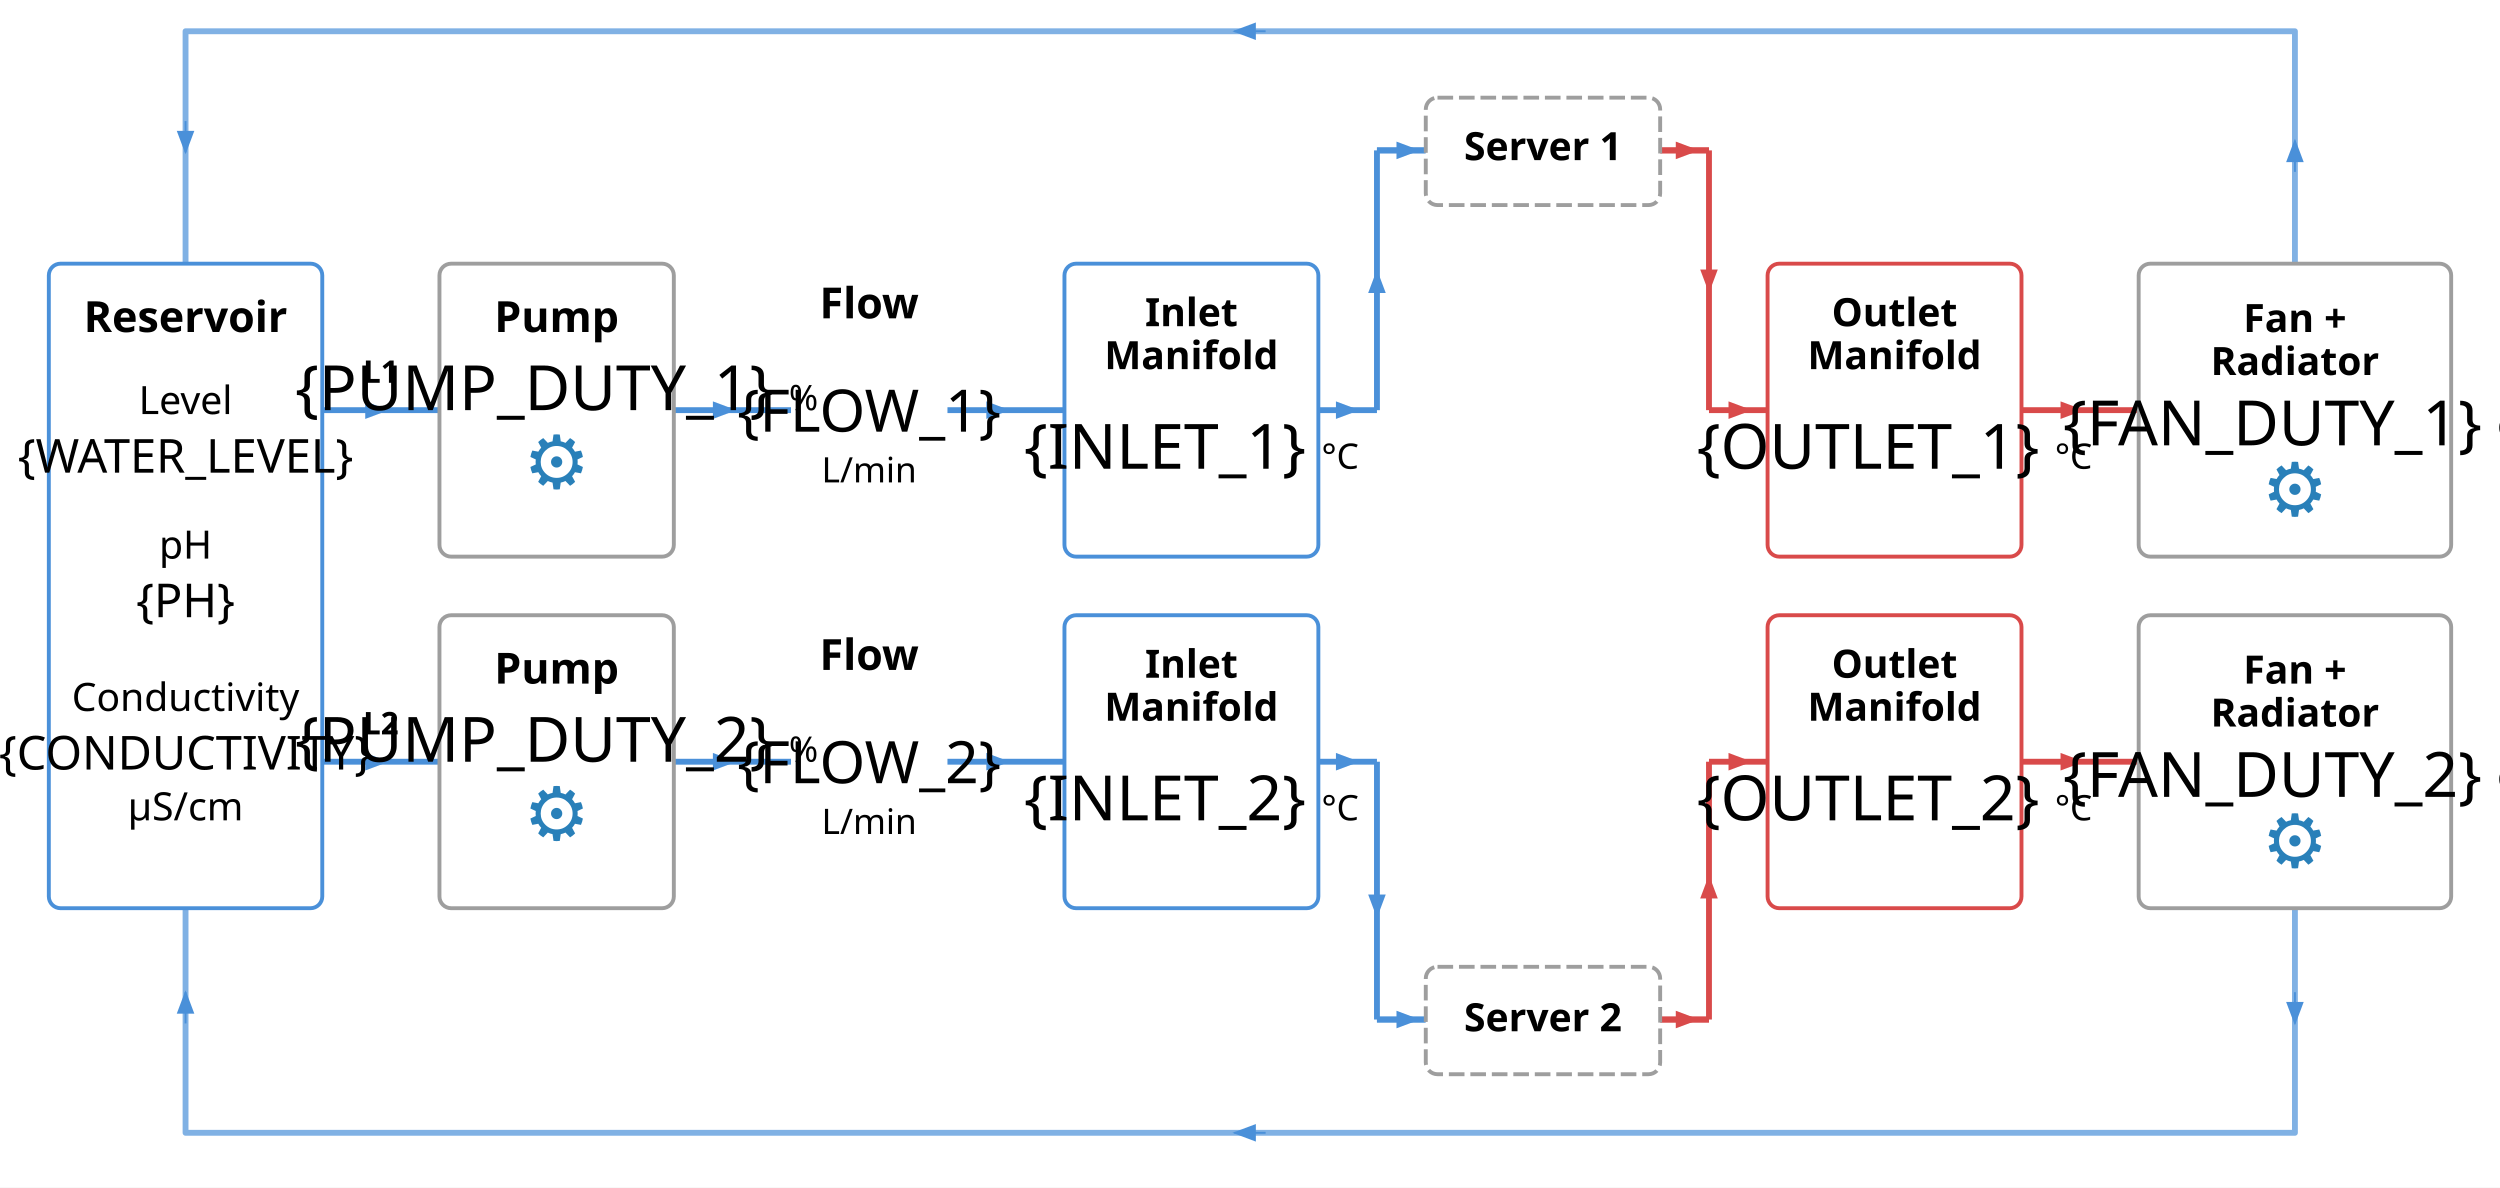
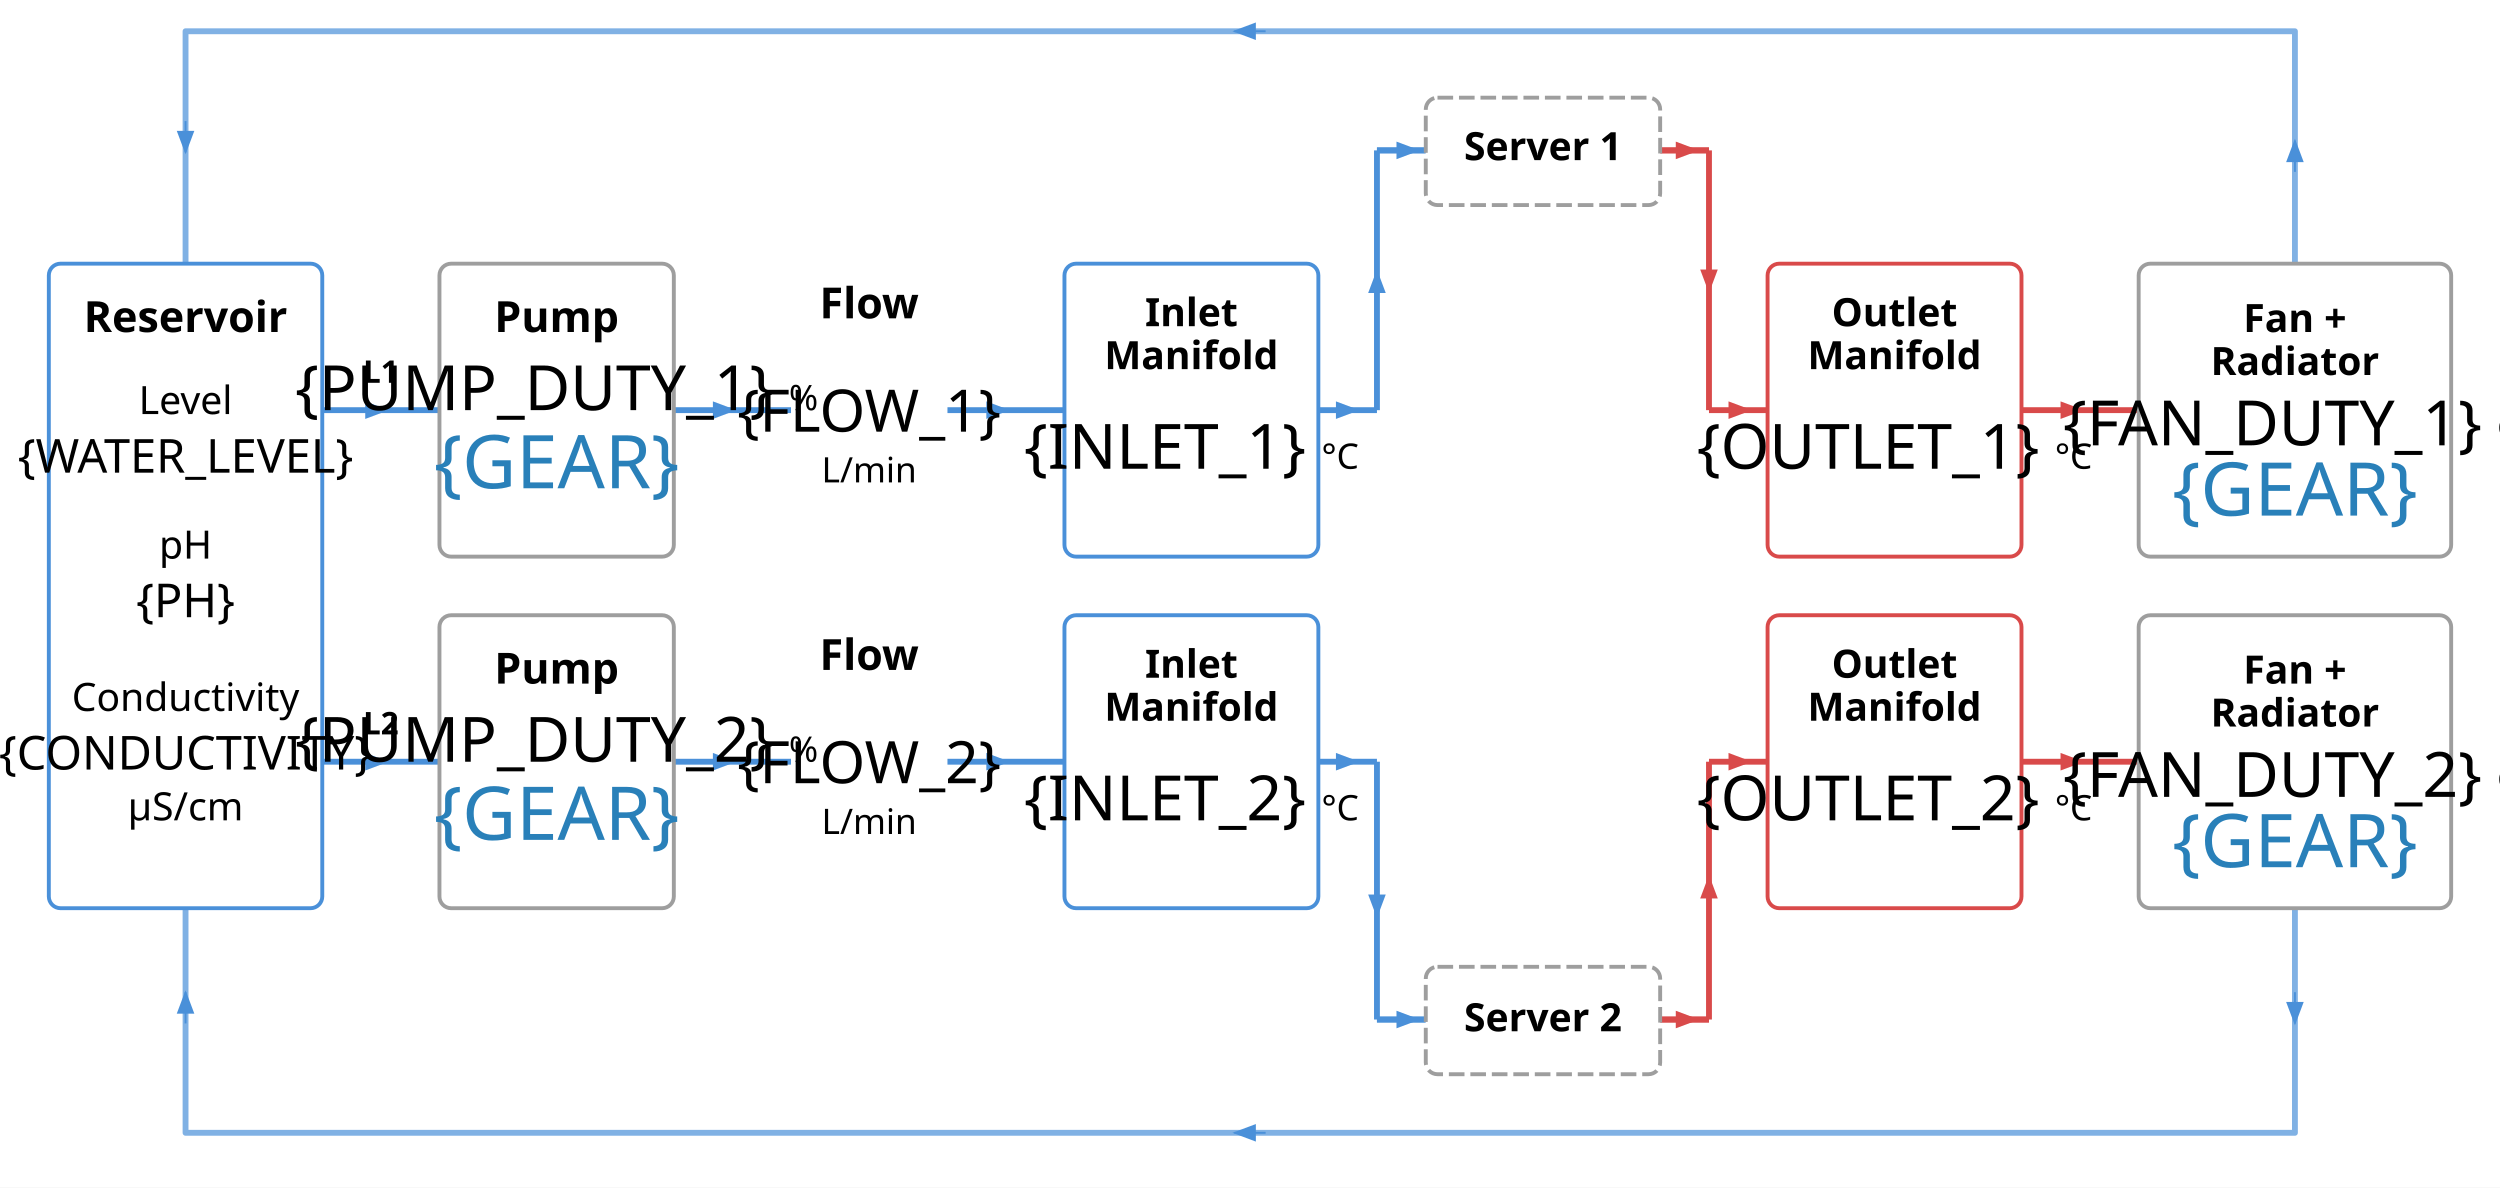
<svg xmlns="http://www.w3.org/2000/svg" viewBox="0 0 1280 608" width="1280" height="608">
  <rect width="1280" height="608" fill="#ffffff" />
  <defs>
    <marker id="arr-blue" markerWidth="12" markerHeight="9" refX="11" refY="4.5" orient="auto" markerUnits="userSpaceOnUse">
      <polygon points="0,0 12,4.5 0,9" fill="#4a90d9" />
    </marker>
    <marker id="arr-red" markerWidth="12" markerHeight="9" refX="11" refY="4.5" orient="auto" markerUnits="userSpaceOnUse">
      <polygon points="0,0 12,4.5 0,9" fill="#d94a4a" />
    </marker>
  </defs>
  <polyline points="1175,135 1175,16 95,16 95,135" fill="none" stroke="#4a90d9" stroke-width="3" stroke-linejoin="round" opacity="0.7" />
  <polyline points="1175,445 1175,580 95,580 95,445" fill="none" stroke="#4a90d9" stroke-width="3" stroke-linejoin="round" opacity="0.7" />
  <line x1="165" y1="210" x2="225" y2="210" stroke="#4a90d9" stroke-width="3" />
  <line x1="345" y1="210" x2="405" y2="210" stroke="#4a90d9" stroke-width="3" />
  <line x1="485" y1="210" x2="545" y2="210" stroke="#4a90d9" stroke-width="3" />
  <line x1="675" y1="210" x2="705" y2="210" stroke="#4a90d9" stroke-width="3" />
  <line x1="705" y1="210" x2="705" y2="77" stroke="#4a90d9" stroke-width="3" />
  <line x1="705" y1="77" x2="730" y2="77" stroke="#4a90d9" stroke-width="3" />
  <line x1="165" y1="390" x2="225" y2="390" stroke="#4a90d9" stroke-width="3" />
  <line x1="345" y1="390" x2="405" y2="390" stroke="#4a90d9" stroke-width="3" />
  <line x1="485" y1="390" x2="545" y2="390" stroke="#4a90d9" stroke-width="3" />
  <line x1="675" y1="390" x2="705" y2="390" stroke="#4a90d9" stroke-width="3" />
  <line x1="705" y1="390" x2="705" y2="522" stroke="#4a90d9" stroke-width="3" />
  <line x1="705" y1="522" x2="730" y2="522" stroke="#4a90d9" stroke-width="3" />
  <line x1="850" y1="77" x2="875" y2="77" stroke="#d94a4a" stroke-width="3" />
  <line x1="875" y1="77" x2="875" y2="210" stroke="#d94a4a" stroke-width="3" />
  <line x1="875" y1="210" x2="905" y2="210" stroke="#d94a4a" stroke-width="3" />
  <line x1="850" y1="522" x2="875" y2="522" stroke="#d94a4a" stroke-width="3" />
  <line x1="875" y1="522" x2="875" y2="390" stroke="#d94a4a" stroke-width="3" />
  <line x1="875" y1="390" x2="905" y2="390" stroke="#d94a4a" stroke-width="3" />
  <line x1="1035" y1="210" x2="1095" y2="210" stroke="#d94a4a" stroke-width="3" />
  <line x1="1035" y1="390" x2="1095" y2="390" stroke="#d94a4a" stroke-width="3" />
  <rect x="25" y="135" width="140" height="330" rx="6" fill="#ffffff" stroke="#4a90d9" stroke-width="2" />
  <rect x="225" y="135" width="120" height="150" rx="6" fill="#ffffff" stroke="#9e9e9e" stroke-width="2" />
  <rect x="225" y="315" width="120" height="150" rx="6" fill="#ffffff" stroke="#9e9e9e" stroke-width="2" />
  <rect x="405" y="135" width="80" height="150" rx="6" fill="#ffffff" stroke="none" />
  <rect x="405" y="315" width="80" height="150" rx="6" fill="#ffffff" stroke="none" />
  <rect x="545" y="135" width="130" height="150" rx="6" fill="#ffffff" stroke="#4a90d9" stroke-width="2" />
  <rect x="545" y="315" width="130" height="150" rx="6" fill="#ffffff" stroke="#4a90d9" stroke-width="2" />
  <rect x="905" y="135" width="130" height="150" rx="6" fill="#ffffff" stroke="#d94a4a" stroke-width="2" />
  <rect x="905" y="315" width="130" height="150" rx="6" fill="#ffffff" stroke="#d94a4a" stroke-width="2" />
  <rect x="1095" y="135" width="160" height="150" rx="6" fill="#ffffff" stroke="#9e9e9e" stroke-width="2" />
  <rect x="1095" y="315" width="160" height="150" rx="6" fill="#ffffff" stroke="#9e9e9e" stroke-width="2" />
  <line x1="705" y1="77" x2="730" y2="77" stroke="#4a90d9" stroke-width="3" />
  <line x1="850" y1="77" x2="875" y2="77" stroke="#d94a4a" stroke-width="3" />
  <line x1="705" y1="522" x2="730" y2="522" stroke="#4a90d9" stroke-width="3" />
  <line x1="850" y1="522" x2="875" y2="522" stroke="#d94a4a" stroke-width="3" />
  <rect x="730" y="50" width="120" height="55" rx="6" fill="#ffffff" stroke="#9e9e9e" stroke-width="2" stroke-dasharray="8,3" />
  <rect x="730" y="495" width="120" height="55" rx="6" fill="#ffffff" stroke="#9e9e9e" stroke-width="2" stroke-dasharray="8,3" />
  <line x1="182" y1="210" x2="198" y2="210" stroke="#4a90d9" stroke-width="1" marker-end="url(#arr-blue)" />
  <line x1="360" y1="210" x2="376" y2="210" stroke="#4a90d9" stroke-width="1" marker-end="url(#arr-blue)" />
  <line x1="500" y1="210" x2="516" y2="210" stroke="#4a90d9" stroke-width="1" marker-end="url(#arr-blue)" />
  <line x1="679" y1="210" x2="695" y2="210" stroke="#4a90d9" stroke-width="1" marker-end="url(#arr-blue)" />
  <line x1="705" y1="155" x2="705" y2="139" stroke="#4a90d9" stroke-width="1" marker-end="url(#arr-blue)" />
  <line x1="710" y1="77" x2="726" y2="77" stroke="#4a90d9" stroke-width="1" marker-end="url(#arr-blue)" />
  <line x1="182" y1="390" x2="198" y2="390" stroke="#4a90d9" stroke-width="1" marker-end="url(#arr-blue)" />
  <line x1="360" y1="390" x2="376" y2="390" stroke="#4a90d9" stroke-width="1" marker-end="url(#arr-blue)" />
  <line x1="500" y1="390" x2="516" y2="390" stroke="#4a90d9" stroke-width="1" marker-end="url(#arr-blue)" />
  <line x1="679" y1="390" x2="695" y2="390" stroke="#4a90d9" stroke-width="1" marker-end="url(#arr-blue)" />
  <line x1="705" y1="453" x2="705" y2="469" stroke="#4a90d9" stroke-width="1" marker-end="url(#arr-blue)" />
  <line x1="710" y1="522" x2="726" y2="522" stroke="#4a90d9" stroke-width="1" marker-end="url(#arr-blue)" />
  <line x1="853" y1="77" x2="869" y2="77" stroke="#d94a4a" stroke-width="1" marker-end="url(#arr-red)" />
  <line x1="875" y1="133" x2="875" y2="149" stroke="#d94a4a" stroke-width="1" marker-end="url(#arr-red)" />
  <line x1="880" y1="210" x2="896" y2="210" stroke="#d94a4a" stroke-width="1" marker-end="url(#arr-red)" />
  <line x1="1050" y1="210" x2="1066" y2="210" stroke="#d94a4a" stroke-width="1" marker-end="url(#arr-red)" />
  <line x1="853" y1="522" x2="869" y2="522" stroke="#d94a4a" stroke-width="1" marker-end="url(#arr-red)" />
  <line x1="875" y1="465" x2="875" y2="449" stroke="#d94a4a" stroke-width="1" marker-end="url(#arr-red)" />
  <line x1="880" y1="390" x2="896" y2="390" stroke="#d94a4a" stroke-width="1" marker-end="url(#arr-red)" />
  <line x1="1050" y1="390" x2="1066" y2="390" stroke="#d94a4a" stroke-width="1" marker-end="url(#arr-red)" />
  <line x1="1175" y1="88" x2="1175" y2="72" stroke="#4a90d9" stroke-width="1" marker-end="url(#arr-blue)" />
  <line x1="648" y1="16" x2="632" y2="16" stroke="#4a90d9" stroke-width="1" marker-end="url(#arr-blue)" />
  <line x1="95" y1="62" x2="95" y2="78" stroke="#4a90d9" stroke-width="1" marker-end="url(#arr-blue)" />
  <line x1="1175" y1="508" x2="1175" y2="524" stroke="#4a90d9" stroke-width="1" marker-end="url(#arr-blue)" />
  <line x1="648" y1="580" x2="632" y2="580" stroke="#4a90d9" stroke-width="1" marker-end="url(#arr-blue)" />
  <line x1="95" y1="524" x2="95" y2="508" stroke="#4a90d9" stroke-width="1" marker-end="url(#arr-blue)" />
  <text x="95" y="170" text-anchor="middle" font-family="sans-serif" font-size="22" font-weight="bold" fill="#000000">Reservoir</text>
  <text x="95" y="212" text-anchor="middle" font-family="sans-serif" font-size="20" fill="#000000">Level</text>
  <text x="95" y="242" text-anchor="middle" font-family="sans-serif" font-size="24" fill="{WATER_LEVEL_C}">{WATER_LEVEL}</text>
  <text x="95" y="286" text-anchor="middle" font-family="sans-serif" font-size="20" fill="#000000">pH</text>
  <text x="95" y="316" text-anchor="middle" font-family="sans-serif" font-size="24" fill="{PH_C}">{PH}</text>
  <text x="95" y="364" text-anchor="middle" font-family="sans-serif" font-size="20" fill="#000000">Conductivity</text>
  <text x="95" y="394" text-anchor="middle" font-family="sans-serif" font-size="24" fill="{CONDUCTIVITY_C}">{CONDUCTIVITY}</text>
  <text x="95" y="420" text-anchor="middle" font-family="sans-serif" font-size="20" fill="#000000">µS/cm</text>
  <text x="195" y="196" text-anchor="middle" font-family="sans-serif" font-size="16" font-weight="bold" fill="#000000">L1</text>
  <text x="195" y="376" text-anchor="middle" font-family="sans-serif" font-size="16" font-weight="bold" fill="#000000">L2</text>
  <text x="285" y="170" text-anchor="middle" font-family="sans-serif" font-size="22" font-weight="bold" fill="#000000">Pump</text>
  <text x="285" y="210" text-anchor="middle" font-family="sans-serif" font-size="32" fill="#000000">{PUMP_DUTY_1}<tspan dx="8" font-size="18">%</tspan>
  </text>
-   <text x="285" y="250" text-anchor="middle" font-family="sans-serif" font-size="38" fill="#2980b9">⚙</text>
+   <text x="285" y="250" text-anchor="middle" font-family="sans-serif" font-size="38" fill="#2980b9">{GEAR}</text>
  <text x="285" y="350" text-anchor="middle" font-family="sans-serif" font-size="22" font-weight="bold" fill="#000000">Pump</text>
  <text x="285" y="390" text-anchor="middle" font-family="sans-serif" font-size="32" fill="#000000">{PUMP_DUTY_2}<tspan dx="8" font-size="18">%</tspan>
  </text>
-   <text x="285" y="430" text-anchor="middle" font-family="sans-serif" font-size="38" fill="#2980b9">⚙</text>
+   <text x="285" y="430" text-anchor="middle" font-family="sans-serif" font-size="38" fill="#2980b9">{GEAR}</text>
  <text x="445" y="163" text-anchor="middle" font-family="sans-serif" font-size="22" font-weight="bold" fill="#000000">Flow</text>
  <text x="445" y="221" text-anchor="middle" font-family="sans-serif" font-size="30" fill="#000000">{FLOW_1}</text>
  <text x="445" y="247" text-anchor="middle" font-family="sans-serif" font-size="18" fill="#000000">L/min</text>
  <text x="445" y="343" text-anchor="middle" font-family="sans-serif" font-size="22" font-weight="bold" fill="#000000">Flow</text>
  <text x="445" y="401" text-anchor="middle" font-family="sans-serif" font-size="30" fill="#000000">{FLOW_2}</text>
  <text x="445" y="427" text-anchor="middle" font-family="sans-serif" font-size="18" fill="#000000">L/min</text>
  <text x="610" y="167" text-anchor="middle" font-family="sans-serif" font-size="20" font-weight="bold" fill="#000000">Inlet</text>
  <text x="610" y="189" text-anchor="middle" font-family="sans-serif" font-size="20" font-weight="bold" fill="#000000">Manifold</text>
  <text x="610" y="240" text-anchor="middle" font-family="sans-serif" font-size="32" fill="{INLET_1_C}">{INLET_1}<tspan dx="8" font-size="18">°C</tspan>
  </text>
  <text x="610" y="347" text-anchor="middle" font-family="sans-serif" font-size="20" font-weight="bold" fill="#000000">Inlet</text>
  <text x="610" y="369" text-anchor="middle" font-family="sans-serif" font-size="20" font-weight="bold" fill="#000000">Manifold</text>
  <text x="610" y="420" text-anchor="middle" font-family="sans-serif" font-size="32" fill="{INLET_2_C}">{INLET_2}<tspan dx="8" font-size="18">°C</tspan>
  </text>
  <text x="790" y="82" text-anchor="middle" font-family="sans-serif" font-size="20" font-weight="bold" fill="#000000">Server 1</text>
  <text x="790" y="528" text-anchor="middle" font-family="sans-serif" font-size="20" font-weight="bold" fill="#000000">Server 2</text>
  <text x="970" y="167" text-anchor="middle" font-family="sans-serif" font-size="20" font-weight="bold" fill="#000000">Outlet</text>
  <text x="970" y="189" text-anchor="middle" font-family="sans-serif" font-size="20" font-weight="bold" fill="#000000">Manifold</text>
  <text x="970" y="240" text-anchor="middle" font-family="sans-serif" font-size="32" fill="{OUTLET_1_C}">{OUTLET_1}<tspan dx="8" font-size="18">°C</tspan>
  </text>
  <text x="970" y="347" text-anchor="middle" font-family="sans-serif" font-size="20" font-weight="bold" fill="#000000">Outlet</text>
  <text x="970" y="369" text-anchor="middle" font-family="sans-serif" font-size="20" font-weight="bold" fill="#000000">Manifold</text>
  <text x="970" y="420" text-anchor="middle" font-family="sans-serif" font-size="32" fill="{OUTLET_2_C}">{OUTLET_2}<tspan dx="8" font-size="18">°C</tspan>
  </text>
  <text x="1175" y="170" text-anchor="middle" font-family="sans-serif" font-size="20" font-weight="bold" fill="#000000">Fan +</text>
  <text x="1175" y="192" text-anchor="middle" font-family="sans-serif" font-size="20" font-weight="bold" fill="#000000">Radiator</text>
  <text x="1175" y="228" text-anchor="middle" font-family="sans-serif" font-size="32" fill="#000000">{FAN_DUTY_1}<tspan dx="8" font-size="18"> %</tspan>
  </text>
-   <text x="1175" y="264" text-anchor="middle" font-family="sans-serif" font-size="38" fill="#2980b9">⚙</text>
+   <text x="1175" y="264" text-anchor="middle" font-family="sans-serif" font-size="38" fill="#2980b9">{GEAR}</text>
  <text x="1175" y="350" text-anchor="middle" font-family="sans-serif" font-size="20" font-weight="bold" fill="#000000">Fan +</text>
  <text x="1175" y="372" text-anchor="middle" font-family="sans-serif" font-size="20" font-weight="bold" fill="#000000">Radiator</text>
  <text x="1175" y="408" text-anchor="middle" font-family="sans-serif" font-size="32" fill="#000000">{FAN_DUTY_2}<tspan dx="8" font-size="18"> %</tspan>
  </text>
-   <text x="1175" y="444" text-anchor="middle" font-family="sans-serif" font-size="38" fill="#2980b9">⚙</text>
+   <text x="1175" y="444" text-anchor="middle" font-family="sans-serif" font-size="38" fill="#2980b9">{GEAR}</text>
</svg>
